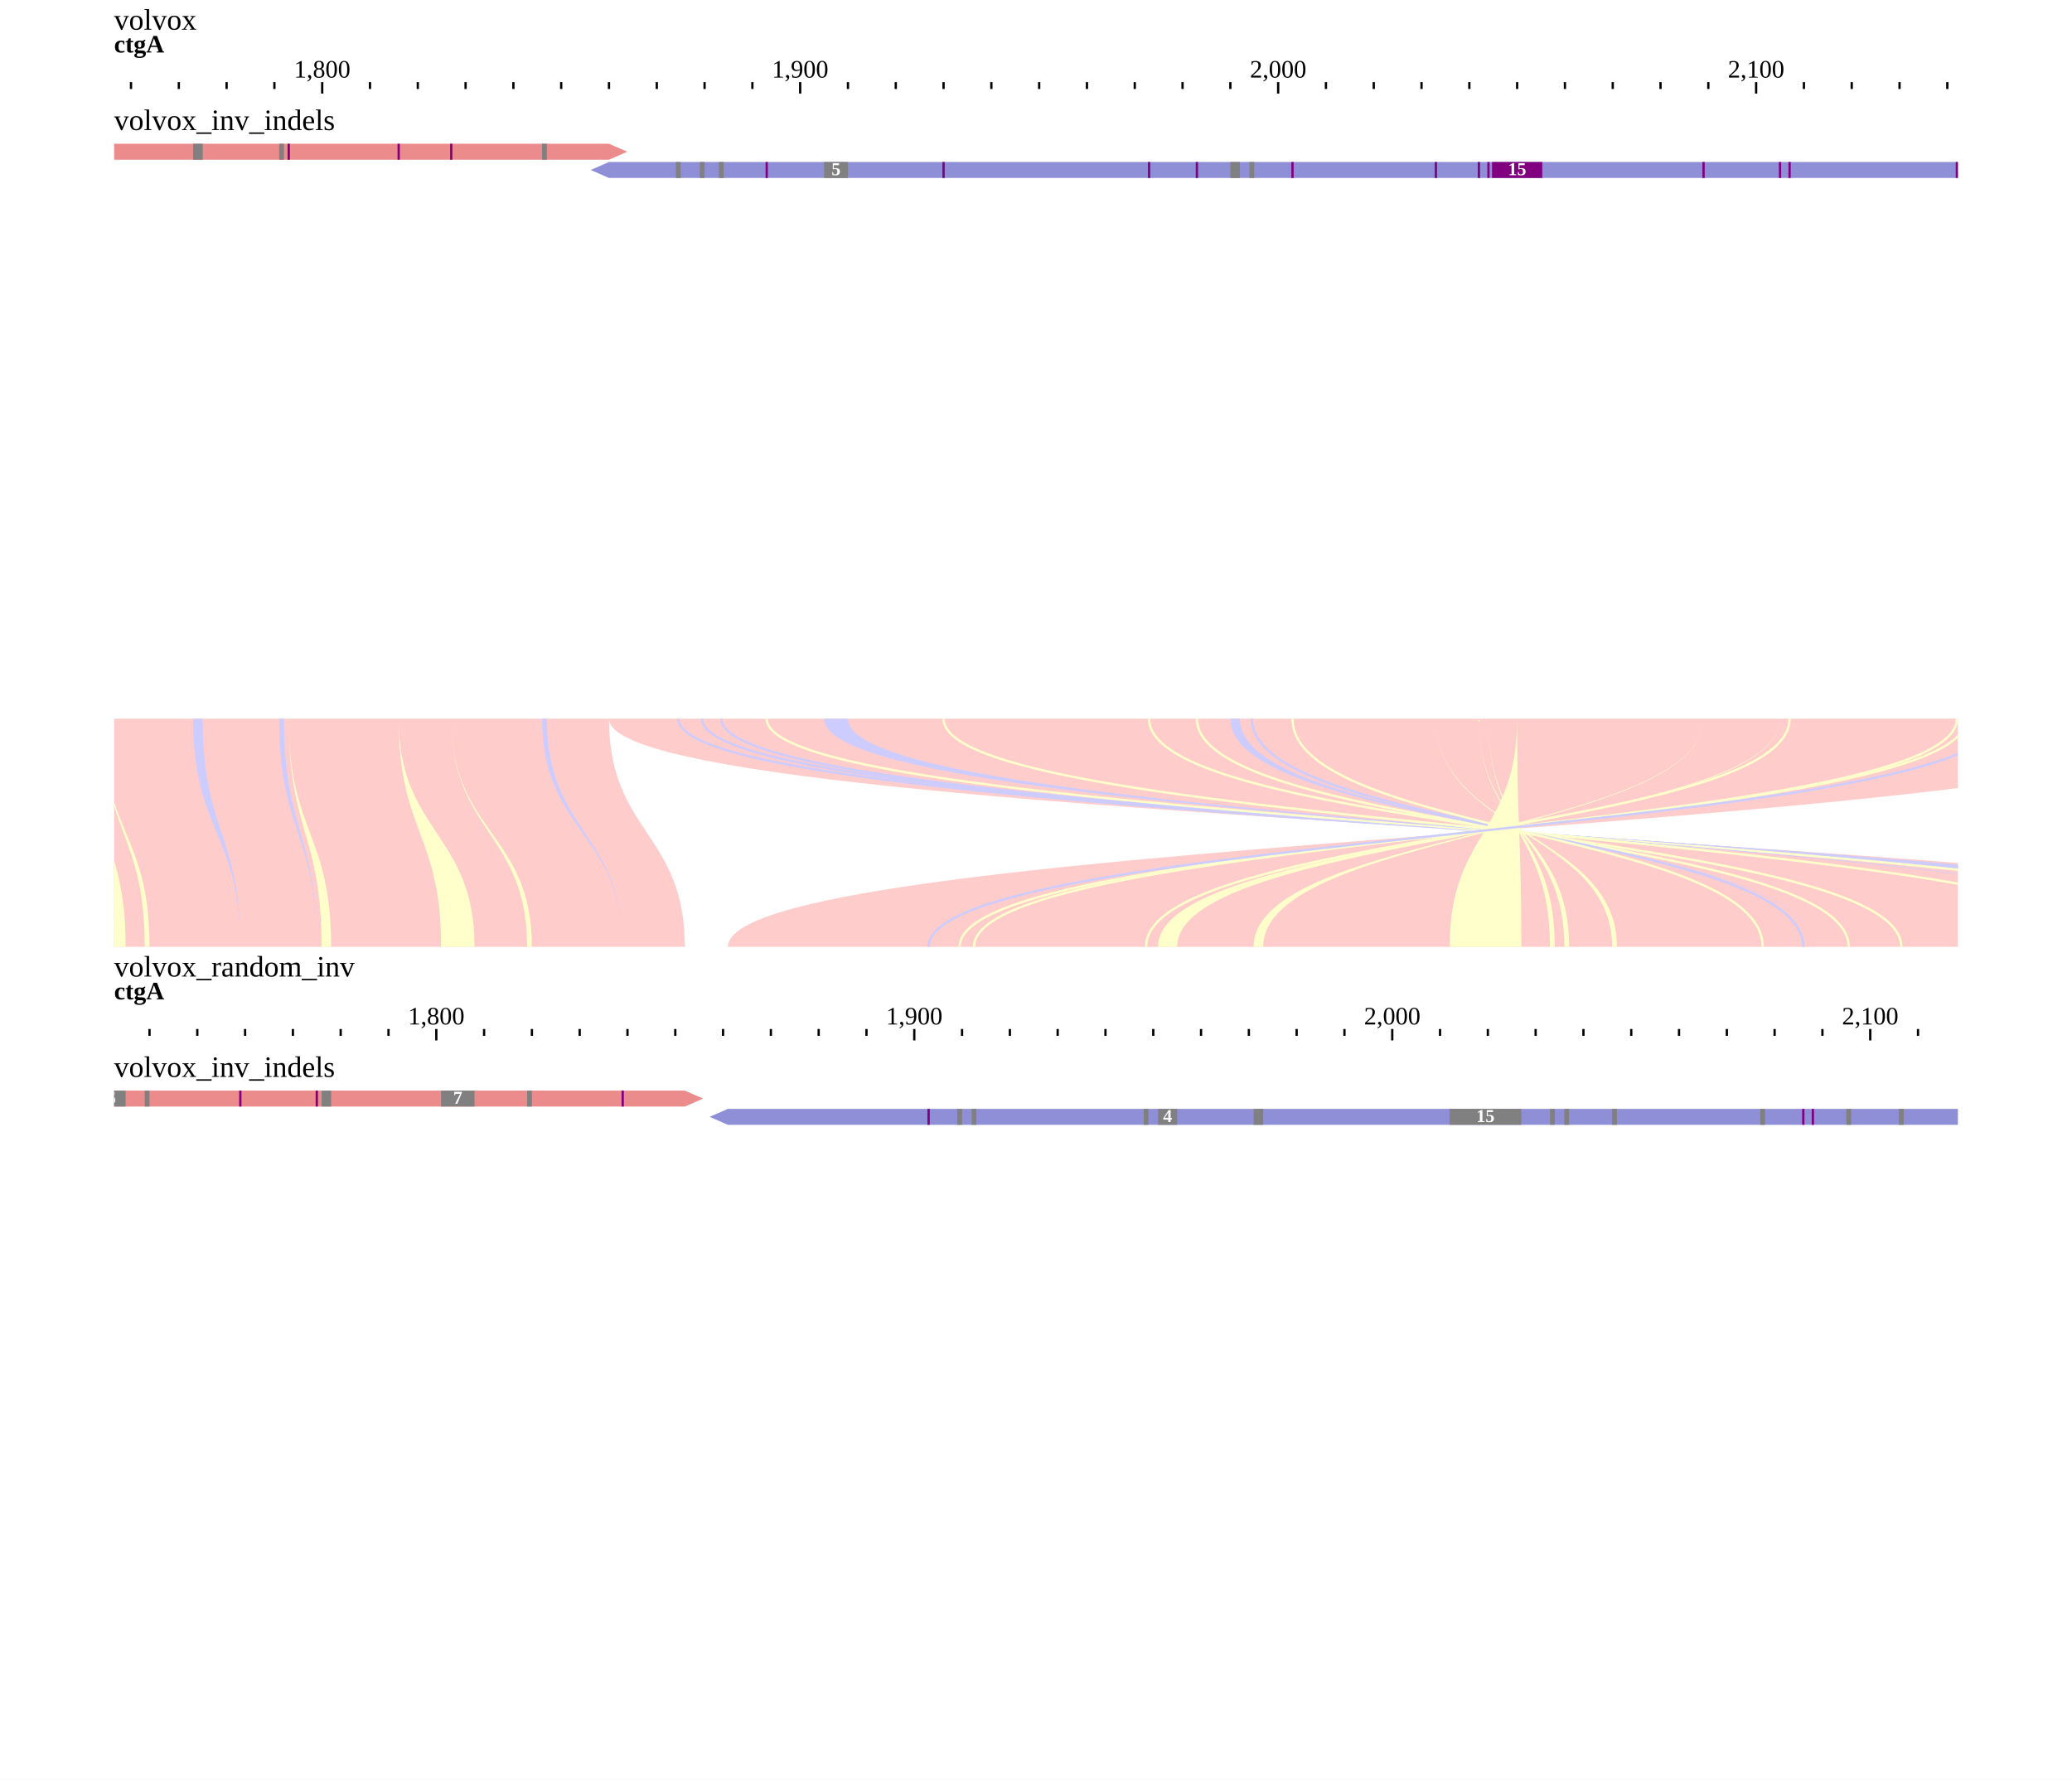
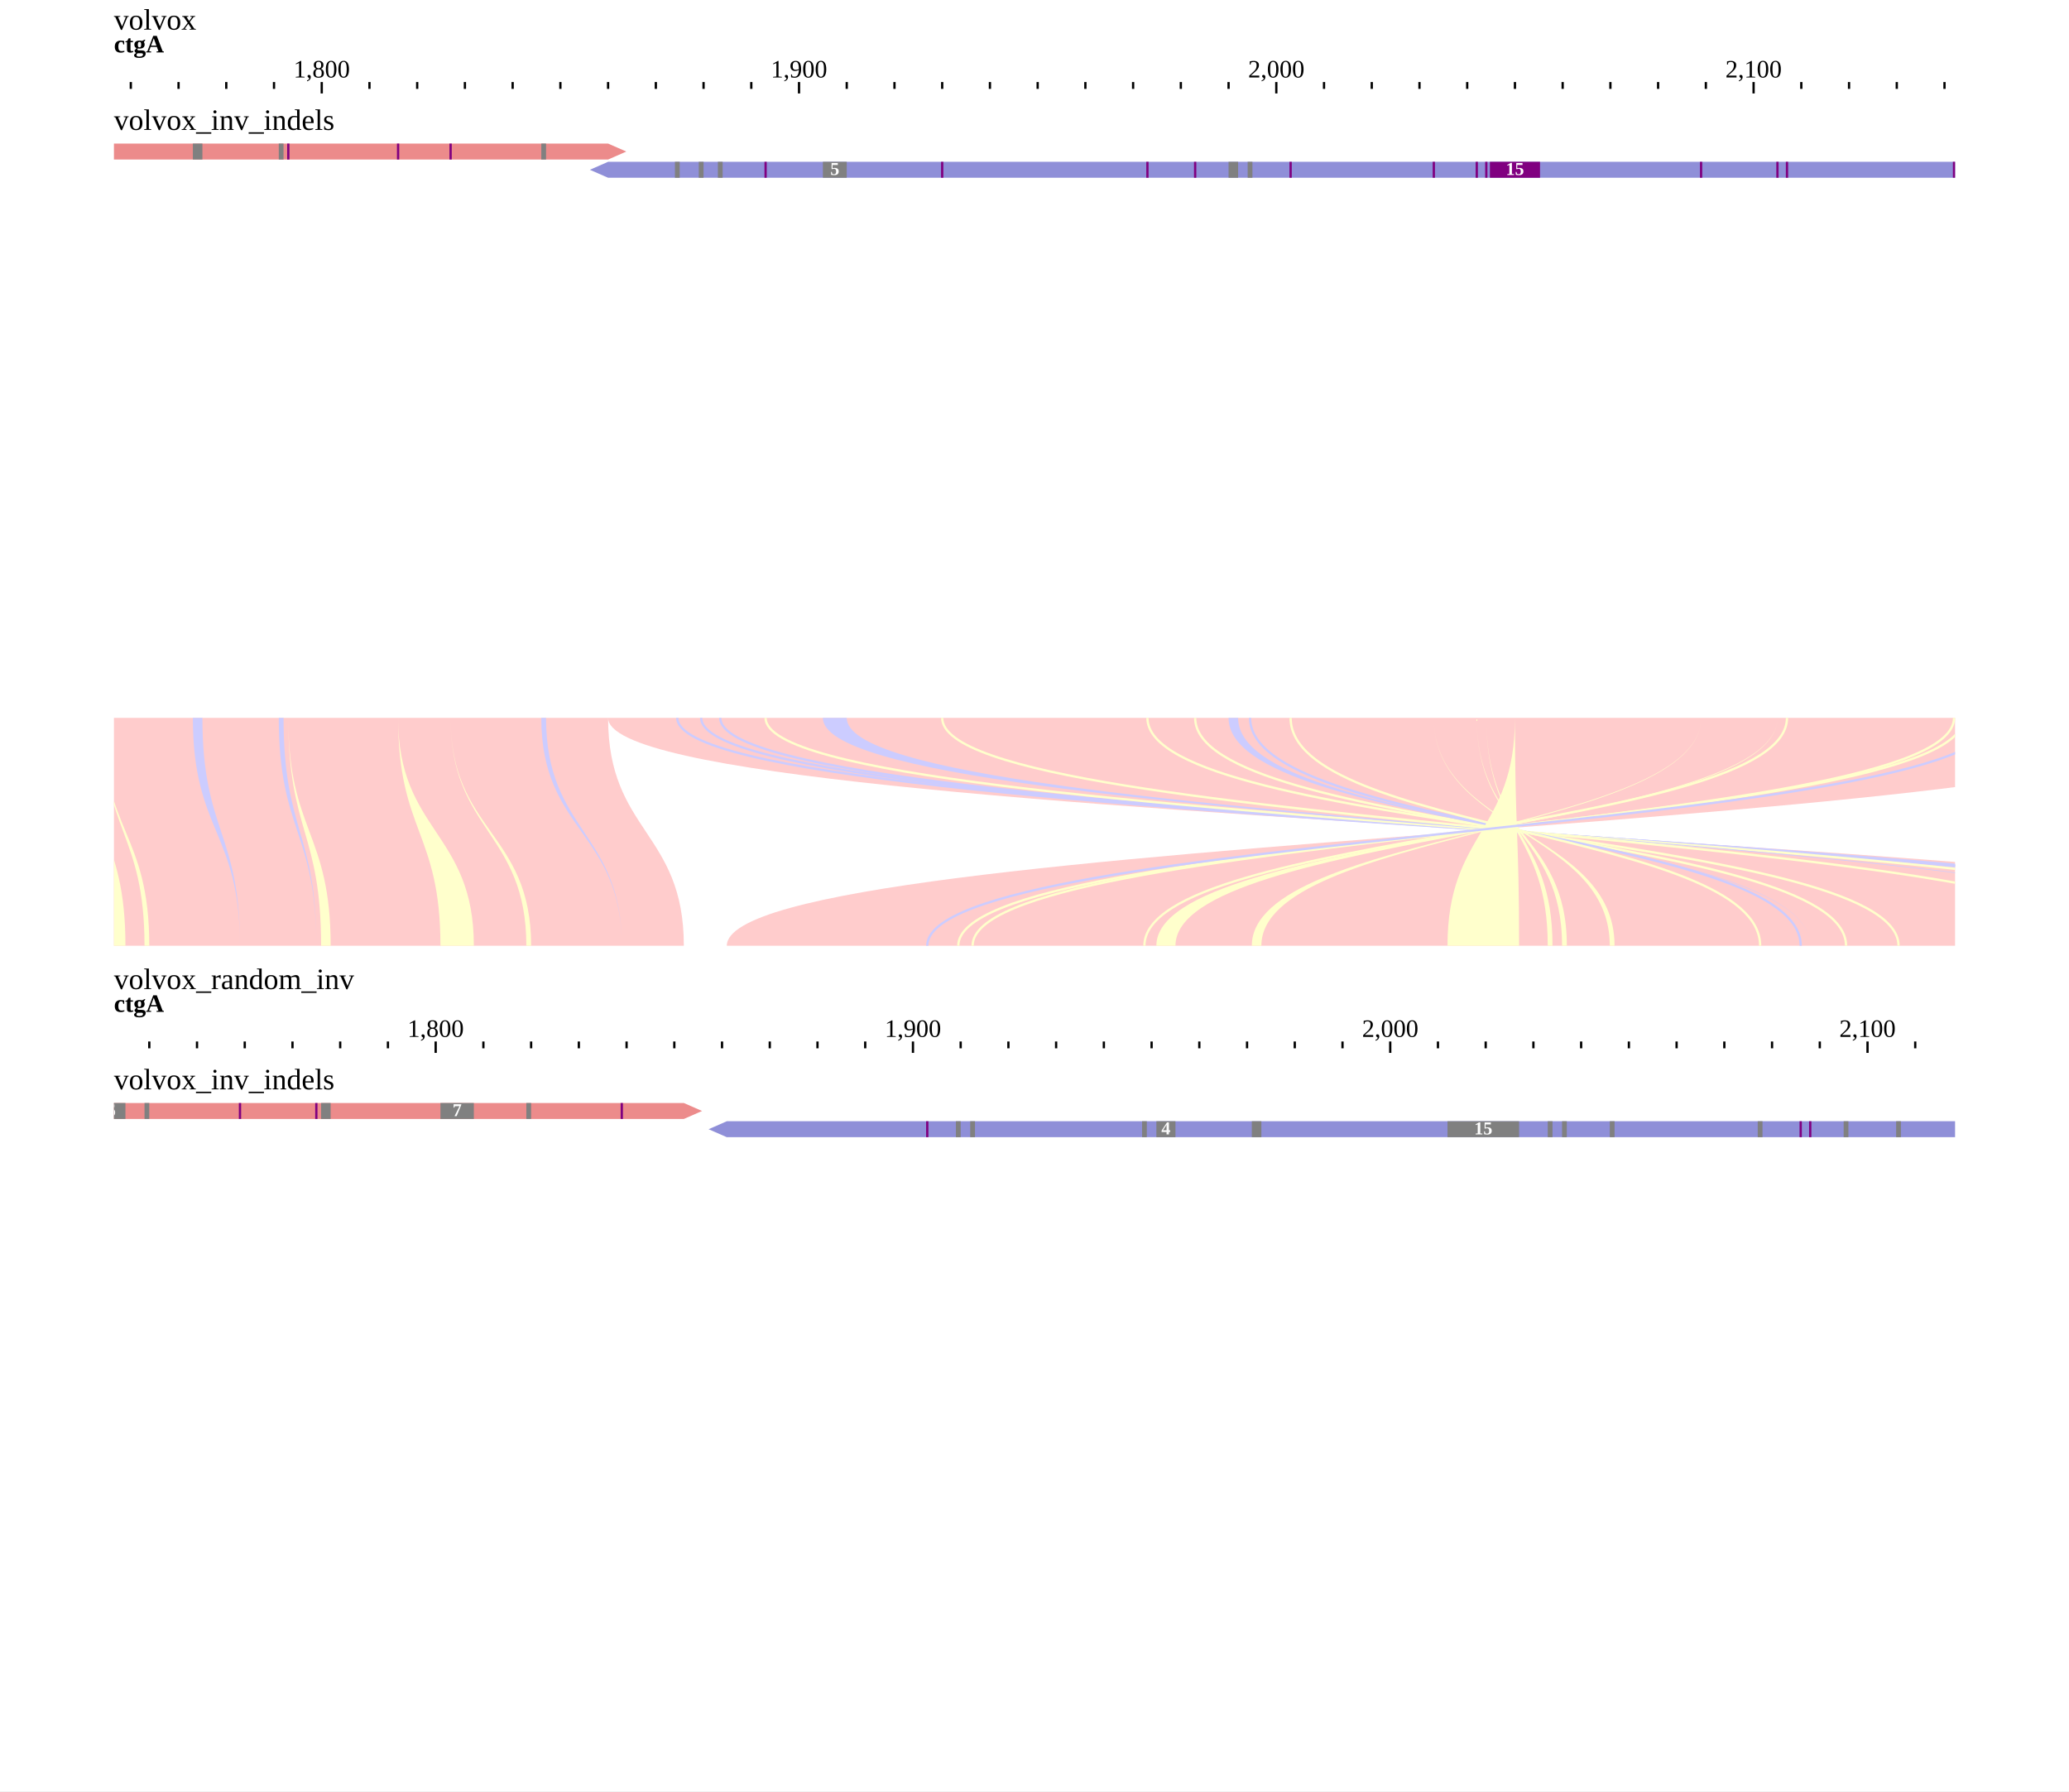
- <svg xmlns="http://www.w3.org/2000/svg" width="908" height="780" viewBox="0 0 908 780">
-   <rect width="908" height="780" fill="#ffffff" />
+ <svg xmlns="http://www.w3.org/2000/svg" width="908" height="786" viewBox="0 0 908 786">
+   <rect width="908" height="786" fill="#ffffff" />
  <g transform="translate(0 0)">
    <g transform="translate(50 13)">
      <g transform="translate(0)">
        <text x="0" font-size="13" fill="#000000">volvox</text>
        <defs>
          <clipPath id="ruler-clip-view1">
            <rect x="0" y="0" width="808" height="30" />
          </clipPath>
        </defs>
        <g clip-path="url(#ruler-clip-view1)">
          <path d="M-327.73 23V28M-118.27 23V28M91.2 23V28M300.66 23V28M510.12 23V28M719.58 23V28M929.04 23V28M-474.35 23V26M-453.4 23V26M-432.46 23V26M-411.51 23V26M-390.56 23V26M-369.62 23V26M-348.67 23V26M-306.78 23V26M-285.83 23V26M-264.89 23V26M-243.94 23V26M-223 23V26M-202.05 23V26M-181.1 23V26M-160.16 23V26M-139.21 23V26M-97.32 23V26M-76.37 23V26M-55.43 23V26M-34.48 23V26M-13.54 23V26M7.41 23V26M28.36 23V26M49.3 23V26M70.25 23V26M112.14 23V26M133.09 23V26M154.03 23V26M174.98 23V26M195.93 23V26M216.87 23V26M237.82 23V26M258.76 23V26M279.71 23V26M321.6 23V26M342.55 23V26M363.49 23V26M384.44 23V26M405.39 23V26M426.33 23V26M447.28 23V26M468.22 23V26M489.17 23V26M531.06 23V26M552.01 23V26M572.95 23V26M593.9 23V26M614.85 23V26M635.79 23V26M656.74 23V26M677.68 23V26M698.63 23V26M740.52 23V26M761.47 23V26M782.42 23V26M803.36 23V26M824.31 23V26M845.25 23V26M866.2 23V26M887.15 23V26M908.09 23V26M949.98 23V26M970.93 23V26M991.88 23V26M1012.82 23V26M1033.77 23V26M1054.71 23V26M1075.66 23V26M1096.61 23V26M1117.55 23V26" stroke-width="1" stroke="#000000" fill="none" />
          <text x="91.2" y="21" text-anchor="middle" font-size="11" fill="#000000">1,800</text>
          <text x="300.66" y="21" text-anchor="middle" font-size="11" fill="#000000">1,900</text>
          <text x="510.12" y="21" text-anchor="middle" font-size="11" fill="#000000">2,000</text>
          <text x="719.58" y="21" text-anchor="middle" font-size="11" fill="#000000">2,100</text>
          <g transform="translate(0 0)">
            <defs>
              <clipPath id="reflabel-view1-volvox:ctgA:1528:1910:0">
                <rect x="0" y="0" width="1122.84" height="13" />
              </clipPath>
            </defs>
            <g clip-path="url(#reflabel-view1-volvox:ctgA:1528:1910:0)">
              <text x="0" y="10" font-size="11" font-weight="bold" fill="#000000">ctgA</text>
            </g>
          </g>
        </g>
      </g>
      <g transform="translate(0 30)">
        <g transform="translate(0 0)">
          <defs>
            <clipPath id="track-clip-view1-volvox_inv_indels">
              <rect x="-50" y="20" width="858" height="250" />
            </clipPath>
          </defs>
          <g clip-path="url(#track-clip-view1-volvox_inv_indels)">
            <g transform="translate(0 20)">
              <defs>
                <clipPath id="alignments-clip-t1-display">
                  <rect x="0" y="0" width="808" height="250" />
                </clipPath>
              </defs>
              <g clip-path="url(#alignments-clip-t1-display)">
                <g>
                  <clipPath id="svgcanvas-clip-0">
                    <path d="M0,0h808v250h-808Z" />
                  </clipPath>
                  <g clip-path="url(#svgcanvas-clip-0)">
                    <clipPath id="svgcanvas-clip-1">
                      <path d="M0,0h808v250h-808Z" />
                    </clipPath>
                    <g clip-path="url(#svgcanvas-clip-1)">
                      <rect x="956.27" y="0" width="29295.15" height="7" fill="rgb(236,139,139)" />
                      <path d="M-405.23,0L216.87,0L224.87,3.5L216.87,7L-405.23,7Z" fill="rgb(236,139,139)" stroke="none" />
                      <path d="M914.38,8L216.87,8L208.87,11.5L216.87,15L914.38,15Z" fill="rgb(143,143,216)" stroke="none" />
                      <rect x="1090.32" y="0" width="2.09" height="7" fill="rgb(128,128,128)" />
                      <rect x="1153.16" y="0" width="4.19" height="7" fill="rgb(128,128,128)" />
                      <rect x="-340.29" y="0" width="2.09" height="7" fill="rgb(128,128,128)" />
                      <rect x="-329.82" y="0" width="2.09" height="7" fill="rgb(128,128,128)" />
                      <rect x="-292.12" y="0" width="2.09" height="7" fill="rgb(128,128,128)" />
                      <rect x="-248.13" y="0" width="2.09" height="7" fill="rgb(128,128,128)" />
                      <rect x="-220.9" y="0" width="10.47" height="7" fill="rgb(128,128,128)" />
                      <rect x="-189.48" y="0" width="2.09" height="7" fill="rgb(128,128,128)" />
                      <rect x="-183.2" y="0" width="2.09" height="7" fill="rgb(128,128,128)" />
                      <rect x="-118.27" y="0" width="2.09" height="7" fill="rgb(128,128,128)" />
                      <rect x="34.64" y="0" width="4.19" height="7" fill="rgb(128,128,128)" />
                      <rect x="72.34" y="0" width="2.09" height="7" fill="rgb(128,128,128)" />
                      <rect x="187.55" y="0" width="2.09" height="7" fill="rgb(128,128,128)" />
                      <rect x="246.2" y="8" width="2.09" height="7" fill="rgb(128,128,128)" />
                      <rect x="256.67" y="8" width="2.09" height="7" fill="rgb(128,128,128)" />
                      <rect x="265.05" y="8" width="2.09" height="7" fill="rgb(128,128,128)" />
                      <rect x="311.13" y="8" width="10.47" height="7" fill="rgb(128,128,128)" />
                      <rect x="489.17" y="8" width="4.19" height="7" fill="rgb(128,128,128)" />
                      <rect x="497.55" y="8" width="2.09" height="7" fill="rgb(128,128,128)" />
                      <rect x="824.31" y="8" width="2.09" height="7" fill="rgb(128,128,128)" />
                      <rect x="976.71" y="0" width="1" height="7" fill="rgb(128,0,128)" />
                      <rect x="985.09" y="0" width="1" height="7" fill="rgb(128,0,128)" />
                      <rect x="1029.08" y="0" width="1" height="7" fill="rgb(128,0,128)" />
                      <rect x="1050.02" y="0" width="1" height="7" fill="rgb(128,0,128)" />
                      <rect x="1079.35" y="0" width="1" height="7" fill="rgb(128,0,128)" />
                      <rect x="1175.7" y="0" width="1" height="7" fill="rgb(128,0,128)" />
                      <rect x="1207.12" y="0" width="1" height="7" fill="rgb(128,0,128)" />
                      <rect x="-259.1" y="0" width="1" height="7" fill="rgb(128,0,128)" />
                      <rect x="-238.16" y="0" width="1" height="7" fill="rgb(128,0,128)" />
                      <rect x="-227.68" y="0" width="1" height="7" fill="rgb(128,0,128)" />
                      <rect x="-164.85" y="0" width="1" height="7" fill="rgb(128,0,128)" />
                      <rect x="-137.62" y="0" width="1" height="7" fill="rgb(128,0,128)" />
                      <rect x="-108.29" y="0" width="1" height="7" fill="rgb(128,0,128)" />
                      <rect x="-14.04" y="0" width="1" height="7" fill="rgb(128,0,128)" />
                      <rect x="-5.66" y="0" width="1" height="7" fill="rgb(128,0,128)" />
                      <rect x="76.03" y="0" width="1" height="7" fill="rgb(128,0,128)" />
                      <rect x="124.21" y="0" width="1" height="7" fill="rgb(128,0,128)" />
                      <rect x="147.25" y="0" width="1" height="7" fill="rgb(128,0,128)" />
                      <rect x="285.49" y="8" width="1" height="7" fill="rgb(128,0,128)" />
                      <rect x="362.99" y="8" width="1" height="7" fill="rgb(128,0,128)" />
                      <rect x="453.06" y="8" width="1" height="7" fill="rgb(128,0,128)" />
                      <rect x="474.01" y="8" width="1" height="7" fill="rgb(128,0,128)" />
                      <rect x="515.9" y="8" width="1" height="7" fill="rgb(128,0,128)" />
                      <rect x="578.74" y="8" width="1" height="7" fill="rgb(128,0,128)" />
                      <rect x="597.59" y="8" width="1" height="7" fill="rgb(128,0,128)" />
                      <rect x="601.78" y="8" width="1" height="7" fill="rgb(128,0,128)" />
                      <rect x="603.85" y="8" width="22" height="7" fill="rgb(128,0,128)" />
                      <rect x="696.04" y="8" width="1" height="7" fill="rgb(128,0,128)" />
                      <rect x="729.55" y="8" width="1" height="7" fill="rgb(128,0,128)" />
                      <rect x="733.74" y="8" width="1" height="7" fill="rgb(128,0,128)" />
                      <rect x="807.05" y="8" width="1" height="7" fill="rgb(128,0,128)" />
                      <rect x="811.24" y="8" width="1" height="7" fill="rgb(128,0,128)" />
                    </g>
                  </g>
                  <text x="316.37" y="11.5" fill="#fff" font-size="8" font-weight="bold" text-anchor="middle" dominant-baseline="middle">5</text>
                  <text x="614.85" y="11.5" fill="#fff" font-size="8" font-weight="bold" text-anchor="middle" dominant-baseline="middle">15</text>
                </g>
              </g>
            </g>
          </g>
          <text x="0" y="14" font-size="13" fill="#000000">volvox_inv_indels</text>
        </g>
      </g>
      <g transform="translate(0 30)">
        <defs>
          <clipPath id="highlight-clip-view1">
            <rect x="0" y="0" width="808" height="272" />
          </clipPath>
        </defs>
        <g clip-path="url(#highlight-clip-view1)" />
      </g>
    </g>
  </g>
  <g transform="translate(0 315)">
    <g transform="translate(50 0)">
      <defs>
        <clipPath id="synclip-p1-0">
          <rect x="0" y="0" width="808" height="100" />
        </clipPath>
      </defs>
      <g clip-path="url(#synclip-p1-0)">
        <g>
          <g>
            <path d="M914.38,0C914.38,50 268.97,50 268.97,100L1010.46,100C1010.46,50 216.87,50 216.87,0Z" fill="rgb(255,0,0)" fill-opacity="0.2" stroke="none" />
            <path d="M-3677,0C-3677,50 -3620.72,50 -3620.72,100L250.11,100C250.11,50 216.87,50 216.87,0Z" fill="rgb(255,0,0)" fill-opacity="0.2" stroke="none" />
            <path d="M247.24,0C247.24,50 981.13,50 981.13,100" fill="none" stroke="rgb(204,204,255)" stroke-width="1" />
            <path d="M257.72,0C257.72,50 972.75,50 972.75,100" fill="none" stroke="rgb(204,204,255)" stroke-width="1" />
            <path d="M266.09,0C266.09,50 966.47,50 966.47,100" fill="none" stroke="rgb(204,204,255)" stroke-width="1" />
            <path d="M285.99,0C285.99,50 946.57,50 946.57,100" fill="none" stroke="rgb(255,255,204)" stroke-width="1" />
            <path d="M311.13,0C311.13,50 920.39,50 920.39,100L920.39,100C920.39,50 321.6,50 321.6,0Z" fill="rgb(204,204,255)" stroke="none" />
            <path d="M363.49,0C363.49,50 876.4,50 876.4,100" fill="none" stroke="rgb(255,255,204)" stroke-width="1" />
            <path d="M453.56,0C453.56,50 783.19,50 783.19,100" fill="none" stroke="rgb(255,255,204)" stroke-width="1" />
            <path d="M474.51,0C474.51,50 760.15,50 760.15,100" fill="none" stroke="rgb(255,255,204)" stroke-width="1" />
            <path d="M489.17,0C489.17,50 744.44,50 744.44,100L744.44,100C744.44,50 493.36,50 493.36,0Z" fill="rgb(204,204,255)" stroke="none" />
            <path d="M498.6,0C498.6,50 740.25,50 740.25,100" fill="none" stroke="rgb(204,204,255)" stroke-width="1" />
            <path d="M516.4,0C516.4,50 722.45,50 722.45,100" fill="none" stroke="rgb(255,255,204)" stroke-width="1" />
            <path d="M579.24,0C579.24,50 658.56,50 658.56,100L656.47,100C656.47,50 579.24,50 579.24,0Z" fill="rgb(255,255,204)" stroke="none" />
            <path d="M598.09,0C598.09,50 637.62,50 637.62,100L635.52,100C635.52,50 598.09,50 598.09,0Z" fill="rgb(255,255,204)" stroke="none" />
            <path d="M602.28,0C602.28,50 631.33,50 631.33,100L629.24,100C629.24,50 602.28,50 602.28,0Z" fill="rgb(255,255,204)" stroke="none" />
            <path d="M614.85,0C614.85,50 616.67,50 616.67,100L585.25,100C585.25,50 614.85,50 614.85,0Z" fill="rgb(255,255,204)" stroke="none" />
            <path d="M696.54,0C696.54,50 503.56,50 503.56,100L499.37,100C499.37,50 696.54,50 696.54,0Z" fill="rgb(255,255,204)" stroke="none" />
            <path d="M730.05,0C730.05,50 465.86,50 465.86,100L457.48,100C457.48,50 730.05,50 730.05,0Z" fill="rgb(255,255,204)" stroke="none" />
            <path d="M734.24,0C734.24,50 452.24,50 452.24,100" fill="none" stroke="rgb(255,255,204)" stroke-width="1" />
            <path d="M807.55,0C807.55,50 376.84,50 376.84,100" fill="none" stroke="rgb(255,255,204)" stroke-width="1" />
            <path d="M811.74,0C811.74,50 370.55,50 370.55,100" fill="none" stroke="rgb(255,255,204)" stroke-width="1" />
            <path d="M825.35,0C825.35,50 356.94,50 356.94,100" fill="none" stroke="rgb(204,204,255)" stroke-width="1" />
            <path d="M-13.54,0C-13.54,50 -7.52,50 -7.52,100L5.05,100C5.05,50 -13.54,50 -13.54,0Z" fill="rgb(255,255,204)" stroke="none" />
            <path d="M-5.16,0C-5.16,50 13.42,50 13.42,100L15.52,100C15.52,50 -5.16,50 -5.16,0Z" fill="rgb(255,255,204)" stroke="none" />
            <path d="M34.64,0C34.64,50 55.32,50 55.32,100L55.32,100C55.32,50 38.83,50 38.83,0Z" fill="rgb(204,204,255)" stroke="none" />
            <path d="M72.34,0C72.34,50 88.83,50 88.83,100L88.83,100C88.83,50 74.44,50 74.44,0Z" fill="rgb(204,204,255)" stroke="none" />
            <path d="M76.53,0C76.53,50 90.92,50 90.92,100L95.11,100C95.11,50 76.53,50 76.53,0Z" fill="rgb(255,255,204)" stroke="none" />
            <path d="M124.71,0C124.71,50 143.29,50 143.29,100L157.95,100C157.95,50 124.71,50 124.71,0Z" fill="rgb(255,255,204)" stroke="none" />
            <path d="M147.75,0C147.75,50 180.99,50 180.99,100L183.09,100C183.09,50 147.75,50 147.75,0Z" fill="rgb(255,255,204)" stroke="none" />
            <path d="M187.55,0C187.55,50 222.88,50 222.88,100L222.88,100C222.88,50 189.64,50 189.64,0Z" fill="rgb(204,204,255)" stroke="none" />
          </g>
        </g>
      </g>
    </g>
  </g>
  <g transform="translate(0 415)">
-     <g transform="translate(50 13)">
+     <g transform="translate(50 19)">
      <g transform="translate(0)">
        <text x="0" font-size="13" fill="#000000">volvox_random_inv</text>
        <defs>
          <clipPath id="ruler-clip-view2">
            <rect x="0" y="0" width="808" height="30" />
          </clipPath>
        </defs>
        <g clip-path="url(#ruler-clip-view2)">
          <path d="M-277.73 23V28M-68.27 23V28M141.2 23V28M350.66 23V28M560.12 23V28M769.58 23V28M979.04 23V28M-424.35 23V26M-403.4 23V26M-382.46 23V26M-361.51 23V26M-340.56 23V26M-319.62 23V26M-298.67 23V26M-256.78 23V26M-235.83 23V26M-214.89 23V26M-193.94 23V26M-173 23V26M-152.05 23V26M-131.1 23V26M-110.16 23V26M-89.21 23V26M-47.32 23V26M-26.37 23V26M-5.43 23V26M15.52 23V26M36.46 23V26M57.41 23V26M78.36 23V26M99.3 23V26M120.25 23V26M162.14 23V26M183.09 23V26M204.03 23V26M224.98 23V26M245.93 23V26M266.87 23V26M287.82 23V26M308.76 23V26M329.71 23V26M371.6 23V26M392.55 23V26M413.49 23V26M434.44 23V26M455.39 23V26M476.33 23V26M497.28 23V26M518.22 23V26M539.17 23V26M581.06 23V26M602.01 23V26M622.95 23V26M643.9 23V26M664.85 23V26M685.79 23V26M706.74 23V26M727.68 23V26M748.63 23V26M790.52 23V26M811.47 23V26M832.42 23V26M853.36 23V26M874.31 23V26M895.25 23V26M916.2 23V26M937.15 23V26M958.09 23V26M999.98 23V26M1020.93 23V26M1041.88 23V26M1062.82 23V26M1083.77 23V26M1104.71 23V26M1125.66 23V26M1146.61 23V26M1167.55 23V26" stroke-width="1" stroke="#000000" fill="none" />
          <text x="141.2" y="21" text-anchor="middle" font-size="11" fill="#000000">1,800</text>
          <text x="350.66" y="21" text-anchor="middle" font-size="11" fill="#000000">1,900</text>
          <text x="560.12" y="21" text-anchor="middle" font-size="11" fill="#000000">2,000</text>
          <text x="769.58" y="21" text-anchor="middle" font-size="11" fill="#000000">2,100</text>
          <g transform="translate(0 0)">
            <defs>
              <clipPath id="reflabel-view2-volvox_random_inv:ctgA:1528:1910:0">
                <rect x="0" y="0" width="1172.84" height="13" />
              </clipPath>
            </defs>
            <g clip-path="url(#reflabel-view2-volvox_random_inv:ctgA:1528:1910:0)">
              <text x="0" y="10" font-size="11" font-weight="bold" fill="#000000">ctgA</text>
            </g>
          </g>
        </g>
      </g>
      <g transform="translate(0 30)">
        <g transform="translate(0 0)">
          <defs>
            <clipPath id="track-clip-view2-volvox_inv_indels">
              <rect x="-50" y="20" width="858" height="250" />
            </clipPath>
          </defs>
          <g clip-path="url(#track-clip-view2-volvox_inv_indels)">
            <g transform="translate(0 20)">
              <defs>
                <clipPath id="alignments-clip-t2-display">
                  <rect x="0" y="0" width="808" height="250" />
                </clipPath>
              </defs>
              <g clip-path="url(#alignments-clip-t2-display)">
                <g>
                  <clipPath id="svgcanvas-clip-2">
                    <path d="M0,0h808v250h-808Z" />
                  </clipPath>
                  <g clip-path="url(#svgcanvas-clip-2)">
                    <clipPath id="svgcanvas-clip-3">
                      <path d="M0,0h808v250h-808Z" />
                    </clipPath>
                    <g clip-path="url(#svgcanvas-clip-3)">
                      <rect x="1010.46" y="0" width="28719.14" height="7" fill="rgb(236,139,139)" />
                      <path d="M-405.5,0L250.11,0L258.11,3.5L250.11,7L-405.5,7Z" fill="rgb(236,139,139)" stroke="none" />
                      <path d="M1010.46,8L268.97,8L260.97,11.5L268.97,15L1010.46,15Z" fill="rgb(143,143,216)" stroke="none" />
                      <rect x="1031.4" y="0" width="2.09" height="7" fill="rgb(128,128,128)" />
                      <rect x="1041.88" y="0" width="4.19" height="7" fill="rgb(128,128,128)" />
                      <rect x="1090.05" y="0" width="2.09" height="7" fill="rgb(128,128,128)" />
                      <rect x="1113.09" y="0" width="2.09" height="7" fill="rgb(128,128,128)" />
                      <rect x="1144.51" y="0" width="2.09" height="7" fill="rgb(128,128,128)" />
                      <rect x="-267.25" y="0" width="2.09" height="7" fill="rgb(128,128,128)" />
                      <rect x="-246.31" y="0" width="2.09" height="7" fill="rgb(128,128,128)" />
                      <rect x="-233.74" y="0" width="2.09" height="7" fill="rgb(128,128,128)" />
                      <rect x="-183.47" y="0" width="14.66" height="7" fill="rgb(128,128,128)" />
                      <rect x="-141.58" y="0" width="10.47" height="7" fill="rgb(128,128,128)" />
                      <rect x="-103.87" y="0" width="2.09" height="7" fill="rgb(128,128,128)" />
                      <rect x="-7.52" y="0" width="12.57" height="7" fill="rgb(128,128,128)" />
                      <rect x="13.42" y="0" width="2.09" height="7" fill="rgb(128,128,128)" />
                      <rect x="90.92" y="0" width="4.19" height="7" fill="rgb(128,128,128)" />
                      <rect x="143.29" y="0" width="14.66" height="7" fill="rgb(128,128,128)" />
                      <rect x="180.99" y="0" width="2.09" height="7" fill="rgb(128,128,128)" />
                      <rect x="369.51" y="8" width="2.09" height="7" fill="rgb(128,128,128)" />
                      <rect x="375.79" y="8" width="2.09" height="7" fill="rgb(128,128,128)" />
                      <rect x="451.2" y="8" width="2.09" height="7" fill="rgb(128,128,128)" />
                      <rect x="457.48" y="8" width="8.38" height="7" fill="rgb(128,128,128)" />
                      <rect x="499.37" y="8" width="4.19" height="7" fill="rgb(128,128,128)" />
                      <rect x="585.25" y="8" width="31.42" height="7" fill="rgb(128,128,128)" />
                      <rect x="629.24" y="8" width="2.09" height="7" fill="rgb(128,128,128)" />
                      <rect x="635.52" y="8" width="2.09" height="7" fill="rgb(128,128,128)" />
                      <rect x="656.47" y="8" width="2.09" height="7" fill="rgb(128,128,128)" />
                      <rect x="721.4" y="8" width="2.09" height="7" fill="rgb(128,128,128)" />
                      <rect x="759.1" y="8" width="2.09" height="7" fill="rgb(128,128,128)" />
                      <rect x="782.14" y="8" width="2.09" height="7" fill="rgb(128,128,128)" />
                      <rect x="874.31" y="8" width="4.19" height="7" fill="rgb(128,128,128)" />
                      <rect x="945.52" y="8" width="2.09" height="7" fill="rgb(128,128,128)" />
                      <rect x="1156.58" y="0" width="1" height="7" fill="rgb(128,0,128)" />
                      <rect x="-343.16" y="0" width="1" height="7" fill="rgb(128,0,128)" />
                      <rect x="-334.78" y="0" width="1" height="7" fill="rgb(128,0,128)" />
                      <rect x="-299.17" y="0" width="1" height="7" fill="rgb(128,0,128)" />
                      <rect x="-255.19" y="0" width="1" height="7" fill="rgb(128,0,128)" />
                      <rect x="-225.86" y="0" width="1" height="7" fill="rgb(128,0,128)" />
                      <rect x="-204.91" y="0" width="1" height="7" fill="rgb(128,0,128)" />
                      <rect x="-200.73" y="0" width="1" height="7" fill="rgb(128,0,128)" />
                      <rect x="-112.75" y="0" width="1" height="7" fill="rgb(128,0,128)" />
                      <rect x="54.82" y="0" width="1" height="7" fill="rgb(128,0,128)" />
                      <rect x="88.33" y="0" width="1" height="7" fill="rgb(128,0,128)" />
                      <rect x="222.38" y="0" width="1" height="7" fill="rgb(128,0,128)" />
                      <rect x="356.44" y="8" width="1" height="7" fill="rgb(128,0,128)" />
                      <rect x="739.75" y="8" width="1" height="7" fill="rgb(128,0,128)" />
                      <rect x="743.94" y="8" width="1" height="7" fill="rgb(128,0,128)" />
                      <rect x="919.89" y="8" width="1" height="7" fill="rgb(128,0,128)" />
                      <rect x="965.97" y="8" width="1" height="7" fill="rgb(128,0,128)" />
                      <rect x="972.25" y="8" width="1" height="7" fill="rgb(128,0,128)" />
                      <rect x="980.63" y="8" width="1" height="7" fill="rgb(128,0,128)" />
                    </g>
                  </g>
                  <text x="-1.24" y="3.5" fill="#fff" font-size="8" font-weight="bold" text-anchor="middle" dominant-baseline="middle">6</text>
                  <text x="150.62" y="3.5" fill="#fff" font-size="8" font-weight="bold" text-anchor="middle" dominant-baseline="middle">7</text>
                  <text x="461.67" y="11.5" fill="rgb(255,255,255)" fill-opacity="0.965" font-size="8" font-weight="bold" text-anchor="middle" dominant-baseline="middle">4</text>
                  <text x="600.96" y="11.5" fill="#fff" font-size="8" font-weight="bold" text-anchor="middle" dominant-baseline="middle">15</text>
                </g>
              </g>
            </g>
          </g>
          <text x="0" y="14" font-size="13" fill="#000000">volvox_inv_indels</text>
        </g>
      </g>
      <g transform="translate(0 30)">
        <defs>
          <clipPath id="highlight-clip-view2">
            <rect x="0" y="0" width="808" height="272" />
          </clipPath>
        </defs>
        <g clip-path="url(#highlight-clip-view2)" />
      </g>
    </g>
  </g>
</svg>
